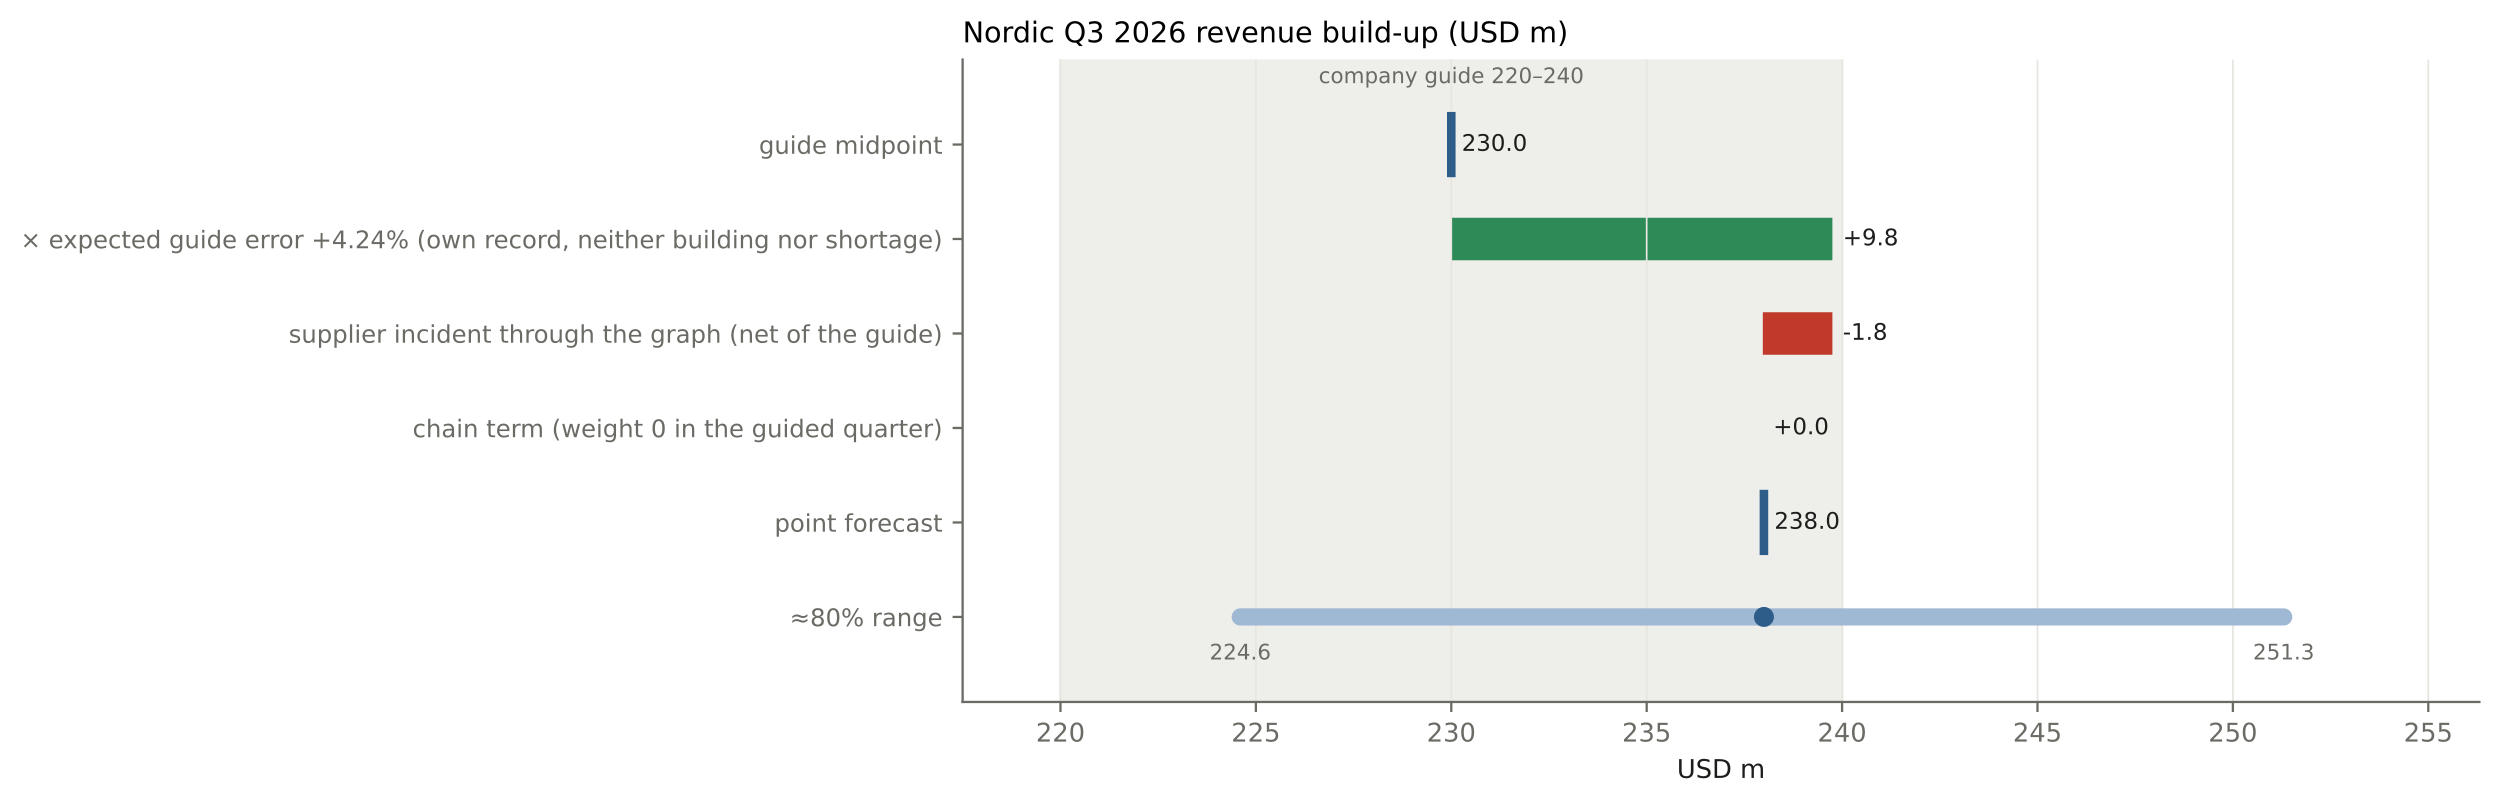
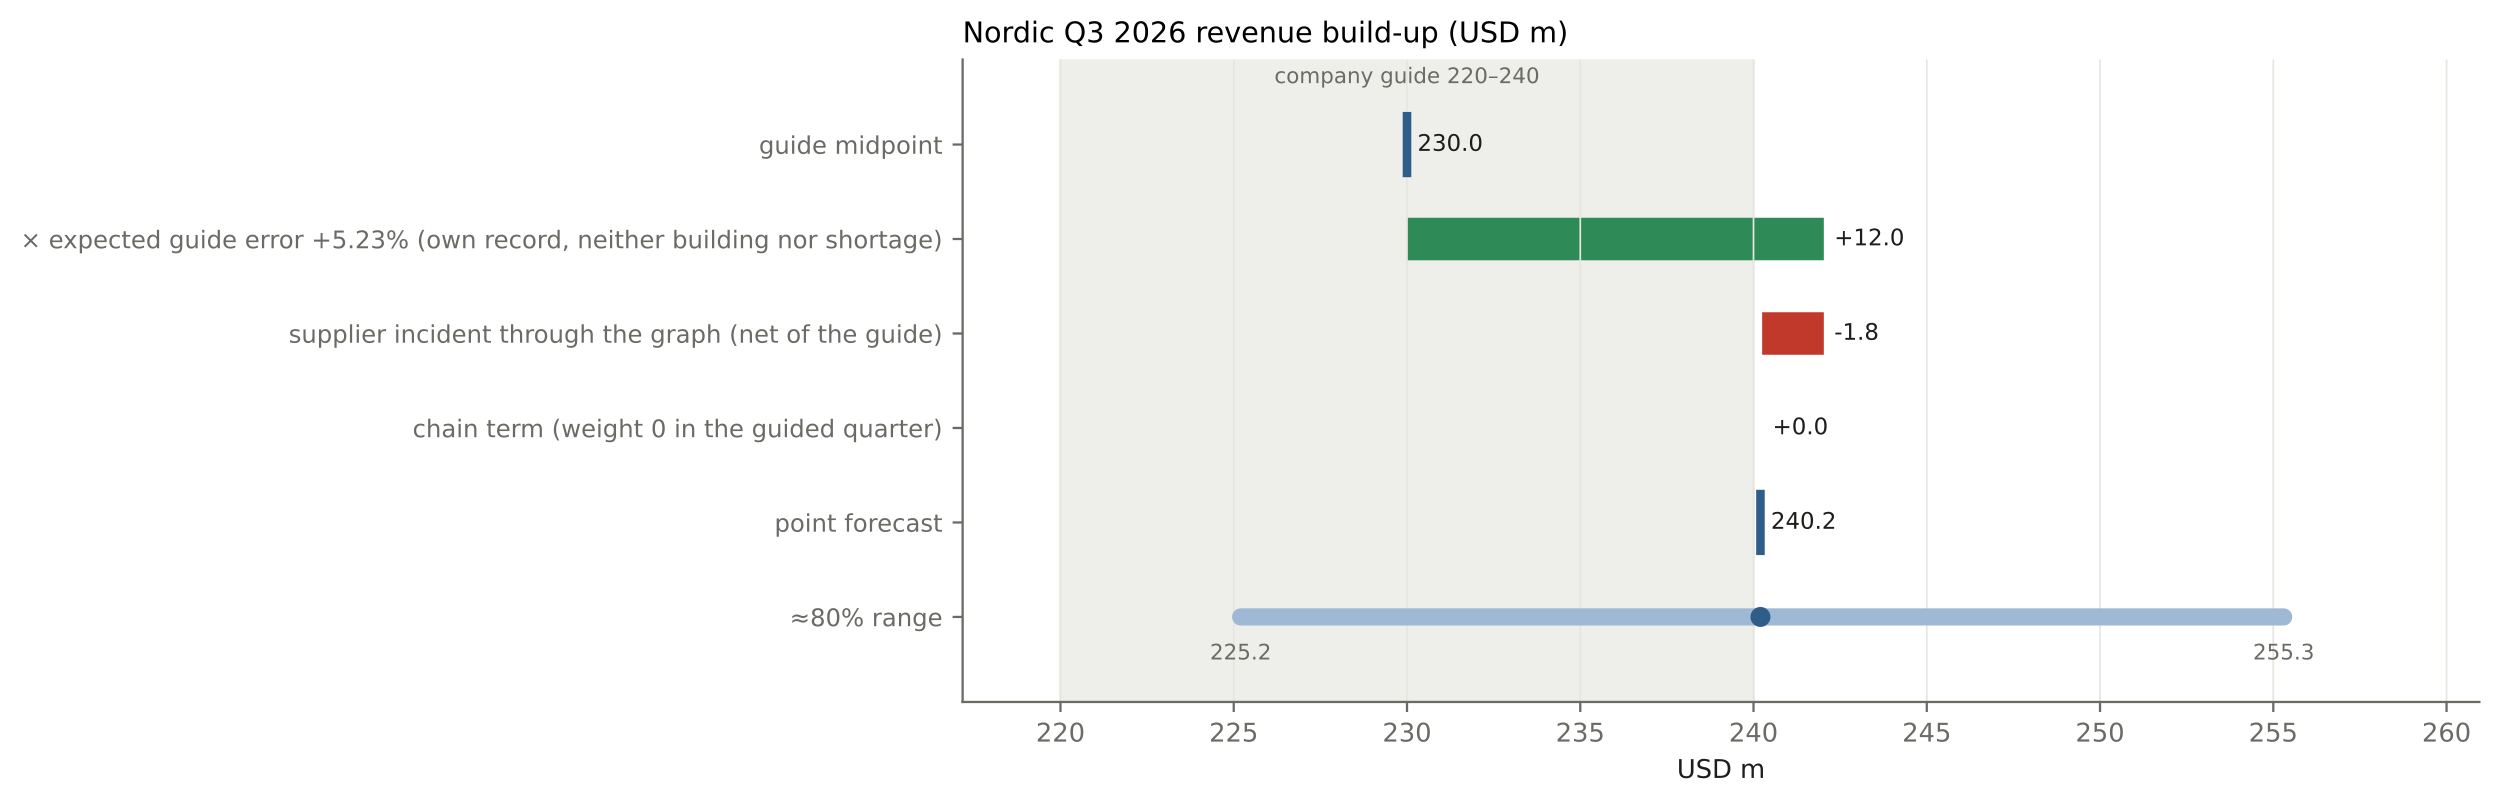
<svg xmlns="http://www.w3.org/2000/svg" xmlns:xlink="http://www.w3.org/1999/xlink" width="873.728pt" height="280.951pt" viewBox="0 0 873.728 280.951" version="1.1">
  <defs>
    <style type="text/css">*{stroke-linejoin: round; stroke-linecap: butt}</style>
  </defs>
  <g id="figure_1">
    <g id="patch_1">
      <path d="M -0 280.951  L 873.728 280.951  L 873.728 0  L -0 0  z " style="fill: #ffffff" />
    </g>
    <g id="axes_1">
      <g id="patch_2">
        <path d="M 336.428 245.33  L 866.528 245.33  L 866.528 20.798  L 336.428 20.798  z " style="fill: #ffffff" />
      </g>
      <g id="patch_3">
-         <path d="M 370.628 245.33  L 643.791 245.33  L 643.791 20.798  L 370.628 20.798  z " clip-path="url(#p7c34f5ca79)" style="fill: #eeeeea; stroke: #eeeeea; stroke-linejoin: miter" />
+         <path d="M 370.628 245.33  L 612.838 245.33  L 612.838 20.798  L 370.628 20.798  z " clip-path="url(#p7c34f5ca79)" style="fill: #eeeeea; stroke: #eeeeea; stroke-linejoin: miter" />
      </g>
      <g id="patch_4">
-         <path d="M 507.21 90.965  L 640.404 90.965  L 640.404 76.106  L 507.21 76.106  z " clip-path="url(#p7c34f5ca79)" style="fill: #2e8b57" />
+         <path d="M 491.733 90.965  L 637.41 90.965  L 637.41 76.106  L 491.733 76.106  z " clip-path="url(#p7c34f5ca79)" style="fill: #2e8b57" />
      </g>
      <g id="patch_5">
-         <path d="M 640.404 123.984  L 616.093 123.984  L 616.093 109.125  L 640.404 109.125  z " clip-path="url(#p7c34f5ca79)" style="fill: #c0392b" />
+         <path d="M 637.41 123.984  L 615.854 123.984  L 615.854 109.125  L 637.41 109.125  z " clip-path="url(#p7c34f5ca79)" style="fill: #c0392b" />
      </g>
      <g id="patch_6">
-         <path d="M 616.093 157.004  L 616.093 157.004  L 616.093 142.145  L 616.093 142.145  z " clip-path="url(#p7c34f5ca79)" style="fill: #2e8b57" />
+         <path d="M 615.854 157.004  L 615.854 157.004  L 615.854 142.145  L 615.854 142.145  z " clip-path="url(#p7c34f5ca79)" style="fill: #2e8b57" />
      </g>
      <g id="matplotlib.axis_1">
        <g id="xtick_1">
          <g id="line2d_1">
            <path d="M 370.628 245.33  L 370.628 20.798  " clip-path="url(#p7c34f5ca79)" style="fill: none; stroke: #e6e5df; stroke-width: 0.6; stroke-linecap: square" />
          </g>
          <g id="line2d_2">
            <defs>
              <path id="m62ea344648" d="M 0 0  L 0 3.5  " style="stroke: #6b6b66; stroke-width: 0.8" />
            </defs>
            <g>
              <use xlink:href="#m62ea344648" x="370.628" y="245.33" style="fill: #6b6b66; stroke: #6b6b66; stroke-width: 0.8" />
            </g>
          </g>
          <g id="text_1">
            <text style="font-size: 9px; font-family: 'DejaVu Sans', 'Bitstream Vera Sans', 'Computer Modern Sans Serif', 'Lucida Grande', 'Verdana', 'Geneva', 'Lucid', 'Arial', 'Helvetica', 'Avant Garde', sans-serif; text-anchor: middle; fill: #6b6b66" x="370.628" y="259.169" transform="rotate(-0 370.6284 259.169)">220</text>
          </g>
        </g>
        <g id="xtick_2">
          <g id="line2d_3">
-             <path d="M 438.919 245.33  L 438.919 20.798  " clip-path="url(#p7c34f5ca79)" style="fill: none; stroke: #e6e5df; stroke-width: 0.6; stroke-linecap: square" />
+             <path d="M 431.181 245.33  L 431.181 20.798  " clip-path="url(#p7c34f5ca79)" style="fill: none; stroke: #e6e5df; stroke-width: 0.6; stroke-linecap: square" />
          </g>
          <g id="line2d_4">
            <g>
-               <use xlink:href="#m62ea344648" x="438.919" y="245.33" style="fill: #6b6b66; stroke: #6b6b66; stroke-width: 0.8" />
+               <use xlink:href="#m62ea344648" x="431.181" y="245.33" style="fill: #6b6b66; stroke: #6b6b66; stroke-width: 0.8" />
            </g>
          </g>
          <g id="text_2">
-             <text style="font-size: 9px; font-family: 'DejaVu Sans', 'Bitstream Vera Sans', 'Computer Modern Sans Serif', 'Lucida Grande', 'Verdana', 'Geneva', 'Lucid', 'Arial', 'Helvetica', 'Avant Garde', sans-serif; text-anchor: middle; fill: #6b6b66" x="438.919" y="259.169" transform="rotate(-0 438.9191 259.169)">225</text>
+             <text style="font-size: 9px; font-family: 'DejaVu Sans', 'Bitstream Vera Sans', 'Computer Modern Sans Serif', 'Lucida Grande', 'Verdana', 'Geneva', 'Lucid', 'Arial', 'Helvetica', 'Avant Garde', sans-serif; text-anchor: middle; fill: #6b6b66" x="431.181" y="259.169" transform="rotate(-0 431.1808 259.169)">225</text>
          </g>
        </g>
        <g id="xtick_3">
          <g id="line2d_5">
-             <path d="M 507.21 245.33  L 507.21 20.798  " clip-path="url(#p7c34f5ca79)" style="fill: none; stroke: #e6e5df; stroke-width: 0.6; stroke-linecap: square" />
+             <path d="M 491.733 245.33  L 491.733 20.798  " clip-path="url(#p7c34f5ca79)" style="fill: none; stroke: #e6e5df; stroke-width: 0.6; stroke-linecap: square" />
          </g>
          <g id="line2d_6">
            <g>
-               <use xlink:href="#m62ea344648" x="507.21" y="245.33" style="fill: #6b6b66; stroke: #6b6b66; stroke-width: 0.8" />
+               <use xlink:href="#m62ea344648" x="491.733" y="245.33" style="fill: #6b6b66; stroke: #6b6b66; stroke-width: 0.8" />
            </g>
          </g>
          <g id="text_3">
-             <text style="font-size: 9px; font-family: 'DejaVu Sans', 'Bitstream Vera Sans', 'Computer Modern Sans Serif', 'Lucida Grande', 'Verdana', 'Geneva', 'Lucid', 'Arial', 'Helvetica', 'Avant Garde', sans-serif; text-anchor: middle; fill: #6b6b66" x="507.21" y="259.169" transform="rotate(-0 507.2098 259.169)">230</text>
+             <text style="font-size: 9px; font-family: 'DejaVu Sans', 'Bitstream Vera Sans', 'Computer Modern Sans Serif', 'Lucida Grande', 'Verdana', 'Geneva', 'Lucid', 'Arial', 'Helvetica', 'Avant Garde', sans-serif; text-anchor: middle; fill: #6b6b66" x="491.733" y="259.169" transform="rotate(-0 491.7332 259.169)">230</text>
          </g>
        </g>
        <g id="xtick_4">
          <g id="line2d_7">
-             <path d="M 575.501 245.33  L 575.501 20.798  " clip-path="url(#p7c34f5ca79)" style="fill: none; stroke: #e6e5df; stroke-width: 0.6; stroke-linecap: square" />
+             <path d="M 552.286 245.33  L 552.286 20.798  " clip-path="url(#p7c34f5ca79)" style="fill: none; stroke: #e6e5df; stroke-width: 0.6; stroke-linecap: square" />
          </g>
          <g id="line2d_8">
            <g>
-               <use xlink:href="#m62ea344648" x="575.501" y="245.33" style="fill: #6b6b66; stroke: #6b6b66; stroke-width: 0.8" />
+               <use xlink:href="#m62ea344648" x="552.286" y="245.33" style="fill: #6b6b66; stroke: #6b6b66; stroke-width: 0.8" />
            </g>
          </g>
          <g id="text_4">
-             <text style="font-size: 9px; font-family: 'DejaVu Sans', 'Bitstream Vera Sans', 'Computer Modern Sans Serif', 'Lucida Grande', 'Verdana', 'Geneva', 'Lucid', 'Arial', 'Helvetica', 'Avant Garde', sans-serif; text-anchor: middle; fill: #6b6b66" x="575.501" y="259.169" transform="rotate(-0 575.5006 259.169)">235</text>
+             <text style="font-size: 9px; font-family: 'DejaVu Sans', 'Bitstream Vera Sans', 'Computer Modern Sans Serif', 'Lucida Grande', 'Verdana', 'Geneva', 'Lucid', 'Arial', 'Helvetica', 'Avant Garde', sans-serif; text-anchor: middle; fill: #6b6b66" x="552.286" y="259.169" transform="rotate(-0 552.2856 259.169)">235</text>
          </g>
        </g>
        <g id="xtick_5">
          <g id="line2d_9">
-             <path d="M 643.791 245.33  L 643.791 20.798  " clip-path="url(#p7c34f5ca79)" style="fill: none; stroke: #e6e5df; stroke-width: 0.6; stroke-linecap: square" />
+             <path d="M 612.838 245.33  L 612.838 20.798  " clip-path="url(#p7c34f5ca79)" style="fill: none; stroke: #e6e5df; stroke-width: 0.6; stroke-linecap: square" />
          </g>
          <g id="line2d_10">
            <g>
-               <use xlink:href="#m62ea344648" x="643.791" y="245.33" style="fill: #6b6b66; stroke: #6b6b66; stroke-width: 0.8" />
+               <use xlink:href="#m62ea344648" x="612.838" y="245.33" style="fill: #6b6b66; stroke: #6b6b66; stroke-width: 0.8" />
            </g>
          </g>
          <g id="text_5">
-             <text style="font-size: 9px; font-family: 'DejaVu Sans', 'Bitstream Vera Sans', 'Computer Modern Sans Serif', 'Lucida Grande', 'Verdana', 'Geneva', 'Lucid', 'Arial', 'Helvetica', 'Avant Garde', sans-serif; text-anchor: middle; fill: #6b6b66" x="643.791" y="259.169" transform="rotate(-0 643.7913 259.169)">240</text>
+             <text style="font-size: 9px; font-family: 'DejaVu Sans', 'Bitstream Vera Sans', 'Computer Modern Sans Serif', 'Lucida Grande', 'Verdana', 'Geneva', 'Lucid', 'Arial', 'Helvetica', 'Avant Garde', sans-serif; text-anchor: middle; fill: #6b6b66" x="612.838" y="259.169" transform="rotate(-0 612.838 259.169)">240</text>
          </g>
        </g>
        <g id="xtick_6">
          <g id="line2d_11">
-             <path d="M 712.082 245.33  L 712.082 20.798  " clip-path="url(#p7c34f5ca79)" style="fill: none; stroke: #e6e5df; stroke-width: 0.6; stroke-linecap: square" />
+             <path d="M 673.39 245.33  L 673.39 20.798  " clip-path="url(#p7c34f5ca79)" style="fill: none; stroke: #e6e5df; stroke-width: 0.6; stroke-linecap: square" />
          </g>
          <g id="line2d_12">
            <g>
-               <use xlink:href="#m62ea344648" x="712.082" y="245.33" style="fill: #6b6b66; stroke: #6b6b66; stroke-width: 0.8" />
+               <use xlink:href="#m62ea344648" x="673.39" y="245.33" style="fill: #6b6b66; stroke: #6b6b66; stroke-width: 0.8" />
            </g>
          </g>
          <g id="text_6">
-             <text style="font-size: 9px; font-family: 'DejaVu Sans', 'Bitstream Vera Sans', 'Computer Modern Sans Serif', 'Lucida Grande', 'Verdana', 'Geneva', 'Lucid', 'Arial', 'Helvetica', 'Avant Garde', sans-serif; text-anchor: middle; fill: #6b6b66" x="712.082" y="259.169" transform="rotate(-0 712.082 259.169)">245</text>
+             <text style="font-size: 9px; font-family: 'DejaVu Sans', 'Bitstream Vera Sans', 'Computer Modern Sans Serif', 'Lucida Grande', 'Verdana', 'Geneva', 'Lucid', 'Arial', 'Helvetica', 'Avant Garde', sans-serif; text-anchor: middle; fill: #6b6b66" x="673.39" y="259.169" transform="rotate(-0 673.3904 259.169)">245</text>
          </g>
        </g>
        <g id="xtick_7">
          <g id="line2d_13">
-             <path d="M 780.373 245.33  L 780.373 20.798  " clip-path="url(#p7c34f5ca79)" style="fill: none; stroke: #e6e5df; stroke-width: 0.6; stroke-linecap: square" />
+             <path d="M 733.943 245.33  L 733.943 20.798  " clip-path="url(#p7c34f5ca79)" style="fill: none; stroke: #e6e5df; stroke-width: 0.6; stroke-linecap: square" />
          </g>
          <g id="line2d_14">
            <g>
-               <use xlink:href="#m62ea344648" x="780.373" y="245.33" style="fill: #6b6b66; stroke: #6b6b66; stroke-width: 0.8" />
+               <use xlink:href="#m62ea344648" x="733.943" y="245.33" style="fill: #6b6b66; stroke: #6b6b66; stroke-width: 0.8" />
            </g>
          </g>
          <g id="text_7">
-             <text style="font-size: 9px; font-family: 'DejaVu Sans', 'Bitstream Vera Sans', 'Computer Modern Sans Serif', 'Lucida Grande', 'Verdana', 'Geneva', 'Lucid', 'Arial', 'Helvetica', 'Avant Garde', sans-serif; text-anchor: middle; fill: #6b6b66" x="780.373" y="259.169" transform="rotate(-0 780.3728 259.169)">250</text>
+             <text style="font-size: 9px; font-family: 'DejaVu Sans', 'Bitstream Vera Sans', 'Computer Modern Sans Serif', 'Lucida Grande', 'Verdana', 'Geneva', 'Lucid', 'Arial', 'Helvetica', 'Avant Garde', sans-serif; text-anchor: middle; fill: #6b6b66" x="733.943" y="259.169" transform="rotate(-0 733.9428 259.169)">250</text>
          </g>
        </g>
        <g id="xtick_8">
          <g id="line2d_15">
-             <path d="M 848.664 245.33  L 848.664 20.798  " clip-path="url(#p7c34f5ca79)" style="fill: none; stroke: #e6e5df; stroke-width: 0.6; stroke-linecap: square" />
+             <path d="M 794.495 245.33  L 794.495 20.798  " clip-path="url(#p7c34f5ca79)" style="fill: none; stroke: #e6e5df; stroke-width: 0.6; stroke-linecap: square" />
          </g>
          <g id="line2d_16">
            <g>
-               <use xlink:href="#m62ea344648" x="848.664" y="245.33" style="fill: #6b6b66; stroke: #6b6b66; stroke-width: 0.8" />
+               <use xlink:href="#m62ea344648" x="794.495" y="245.33" style="fill: #6b6b66; stroke: #6b6b66; stroke-width: 0.8" />
            </g>
          </g>
          <g id="text_8">
-             <text style="font-size: 9px; font-family: 'DejaVu Sans', 'Bitstream Vera Sans', 'Computer Modern Sans Serif', 'Lucida Grande', 'Verdana', 'Geneva', 'Lucid', 'Arial', 'Helvetica', 'Avant Garde', sans-serif; text-anchor: middle; fill: #6b6b66" x="848.664" y="259.169" transform="rotate(-0 848.6635 259.169)">255</text>
-           </g>
-         </g>
-         <g id="text_9">
+             <text style="font-size: 9px; font-family: 'DejaVu Sans', 'Bitstream Vera Sans', 'Computer Modern Sans Serif', 'Lucida Grande', 'Verdana', 'Geneva', 'Lucid', 'Arial', 'Helvetica', 'Avant Garde', sans-serif; text-anchor: middle; fill: #6b6b66" x="794.495" y="259.169" transform="rotate(-0 794.4952 259.169)">255</text>
+           </g>
+         </g>
+         <g id="xtick_9">
+           <g id="line2d_17">
+             <path d="M 855.048 245.33  L 855.048 20.798  " clip-path="url(#p7c34f5ca79)" style="fill: none; stroke: #e6e5df; stroke-width: 0.6; stroke-linecap: square" />
+           </g>
+           <g id="line2d_18">
+             <g>
+               <use xlink:href="#m62ea344648" x="855.048" y="245.33" style="fill: #6b6b66; stroke: #6b6b66; stroke-width: 0.8" />
+             </g>
+           </g>
+           <g id="text_9">
+             <text style="font-size: 9px; font-family: 'DejaVu Sans', 'Bitstream Vera Sans', 'Computer Modern Sans Serif', 'Lucida Grande', 'Verdana', 'Geneva', 'Lucid', 'Arial', 'Helvetica', 'Avant Garde', sans-serif; text-anchor: middle; fill: #6b6b66" x="855.048" y="259.169" transform="rotate(-0 855.0476 259.169)">260</text>
+           </g>
+         </g>
+         <g id="text_10">
          <text style="font-size: 9px; font-family: 'DejaVu Sans', 'Bitstream Vera Sans', 'Computer Modern Sans Serif', 'Lucida Grande', 'Verdana', 'Geneva', 'Lucid', 'Arial', 'Helvetica', 'Avant Garde', sans-serif; text-anchor: middle; fill: #1d1d1b" x="601.478" y="271.879" transform="rotate(-0 601.4784 271.8793)">USD m</text>
        </g>
      </g>
      <g id="matplotlib.axis_2">
        <g id="ytick_1">
-           <g id="line2d_17">
+           <g id="line2d_19">
            <defs>
              <path id="mf55f4cc9b7" d="M 0 0  L -3.5 0  " style="stroke: #6b6b66; stroke-width: 0.8" />
            </defs>
            <g>
              <use xlink:href="#mf55f4cc9b7" x="336.428" y="182.594" style="fill: #6b6b66; stroke: #6b6b66; stroke-width: 0.8" />
            </g>
          </g>
-           <g id="text_10">
+           <g id="text_11">
            <text style="font-size: 8.5px; font-family: 'DejaVu Sans', 'Bitstream Vera Sans', 'Computer Modern Sans Serif', 'Lucida Grande', 'Verdana', 'Geneva', 'Lucid', 'Arial', 'Helvetica', 'Avant Garde', sans-serif; text-anchor: end; fill: #6b6b66" x="329.428" y="185.823" transform="rotate(-0 329.4284 185.8229)">point forecast</text>
          </g>
        </g>
        <g id="ytick_2">
-           <g id="line2d_18">
+           <g id="line2d_20">
            <g>
              <use xlink:href="#mf55f4cc9b7" x="336.428" y="149.574" style="fill: #6b6b66; stroke: #6b6b66; stroke-width: 0.8" />
            </g>
          </g>
-           <g id="text_11">
+           <g id="text_12">
            <text style="font-size: 8.5px; font-family: 'DejaVu Sans', 'Bitstream Vera Sans', 'Computer Modern Sans Serif', 'Lucida Grande', 'Verdana', 'Geneva', 'Lucid', 'Arial', 'Helvetica', 'Avant Garde', sans-serif; text-anchor: end; fill: #6b6b66" x="329.428" y="152.803" transform="rotate(-0 329.4284 152.8035)">chain term (weight 0 in the guided quarter)</text>
          </g>
        </g>
        <g id="ytick_3">
-           <g id="line2d_19">
+           <g id="line2d_21">
            <g>
              <use xlink:href="#mf55f4cc9b7" x="336.428" y="116.555" style="fill: #6b6b66; stroke: #6b6b66; stroke-width: 0.8" />
            </g>
          </g>
-           <g id="text_12">
+           <g id="text_13">
            <text style="font-size: 8.5px; font-family: 'DejaVu Sans', 'Bitstream Vera Sans', 'Computer Modern Sans Serif', 'Lucida Grande', 'Verdana', 'Geneva', 'Lucid', 'Arial', 'Helvetica', 'Avant Garde', sans-serif; text-anchor: end; fill: #6b6b66" x="329.428" y="119.784" transform="rotate(-0 329.4284 119.7841)">supplier incident through the graph (net of the guide)</text>
          </g>
        </g>
        <g id="ytick_4">
-           <g id="line2d_20">
+           <g id="line2d_22">
            <g>
              <use xlink:href="#mf55f4cc9b7" x="336.428" y="83.535" style="fill: #6b6b66; stroke: #6b6b66; stroke-width: 0.8" />
            </g>
          </g>
-           <g id="text_13">
-             <text style="font-size: 8.5px; font-family: 'DejaVu Sans', 'Bitstream Vera Sans', 'Computer Modern Sans Serif', 'Lucida Grande', 'Verdana', 'Geneva', 'Lucid', 'Arial', 'Helvetica', 'Avant Garde', sans-serif; text-anchor: end; fill: #6b6b66" x="329.428" y="86.765" transform="rotate(-0 329.4284 86.76466)">× expected guide error +4.24% (own record, neither building nor shortage)</text>
+           <g id="text_14">
+             <text style="font-size: 8.5px; font-family: 'DejaVu Sans', 'Bitstream Vera Sans', 'Computer Modern Sans Serif', 'Lucida Grande', 'Verdana', 'Geneva', 'Lucid', 'Arial', 'Helvetica', 'Avant Garde', sans-serif; text-anchor: end; fill: #6b6b66" x="329.428" y="86.765" transform="rotate(-0 329.4284 86.76466)">× expected guide error +5.23% (own record, neither building nor shortage)</text>
          </g>
        </g>
        <g id="ytick_5">
-           <g id="line2d_21">
+           <g id="line2d_23">
            <g>
              <use xlink:href="#mf55f4cc9b7" x="336.428" y="50.516" style="fill: #6b6b66; stroke: #6b6b66; stroke-width: 0.8" />
            </g>
          </g>
-           <g id="text_14">
+           <g id="text_15">
            <text style="font-size: 8.5px; font-family: 'DejaVu Sans', 'Bitstream Vera Sans', 'Computer Modern Sans Serif', 'Lucida Grande', 'Verdana', 'Geneva', 'Lucid', 'Arial', 'Helvetica', 'Avant Garde', sans-serif; text-anchor: end; fill: #6b6b66" x="329.428" y="53.745" transform="rotate(-0 329.4284 53.74524)">guide midpoint</text>
          </g>
        </g>
        <g id="ytick_6">
-           <g id="line2d_22">
+           <g id="line2d_24">
            <g>
              <use xlink:href="#mf55f4cc9b7" x="336.428" y="215.613" style="fill: #6b6b66; stroke: #6b6b66; stroke-width: 0.8" />
            </g>
          </g>
-           <g id="text_15">
+           <g id="text_16">
            <text style="font-size: 8.5px; font-family: 'DejaVu Sans', 'Bitstream Vera Sans', 'Computer Modern Sans Serif', 'Lucida Grande', 'Verdana', 'Geneva', 'Lucid', 'Arial', 'Helvetica', 'Avant Garde', sans-serif; text-anchor: end; fill: #6b6b66" x="329.428" y="218.842" transform="rotate(-0 329.4284 218.8423)">≈80% range</text>
          </g>
        </g>
      </g>
-       <g id="line2d_23">
-         <path d="M 507.21 60.422  L 507.21 40.61  " clip-path="url(#p7c34f5ca79)" style="fill: none; stroke: #2f5d8a; stroke-width: 3; stroke-linecap: square" />
-       </g>
-       <g id="line2d_24">
-         <path d="M 616.475 192.499  L 616.475 172.688  " clip-path="url(#p7c34f5ca79)" style="fill: none; stroke: #2f5d8a; stroke-width: 3; stroke-linecap: square" />
-       </g>
      <g id="line2d_25">
-         <path d="M 433.456 215.613  L 798.128 215.613  " clip-path="url(#p7c34f5ca79)" style="fill: none; stroke: #9fb8d3; stroke-width: 6; stroke-linecap: round" />
+         <path d="M 491.733 60.422  L 491.733 40.61  " clip-path="url(#p7c34f5ca79)" style="fill: none; stroke: #2f5d8a; stroke-width: 3; stroke-linecap: square" />
      </g>
      <g id="line2d_26">
+         <path d="M 615.26 192.499  L 615.26 172.688  " clip-path="url(#p7c34f5ca79)" style="fill: none; stroke: #2f5d8a; stroke-width: 3; stroke-linecap: square" />
+       </g>
+       <g id="line2d_27">
+         <path d="M 433.603 215.613  L 798.128 215.613  " clip-path="url(#p7c34f5ca79)" style="fill: none; stroke: #9fb8d3; stroke-width: 6; stroke-linecap: round" />
+       </g>
+       <g id="line2d_28">
        <defs>
          <path id="mc73199b32c" d="M 0 3  C 0.796 3 1.559 2.684 2.121 2.121  C 2.684 1.559 3 0.796 3 0  C 3 -0.796 2.684 -1.559 2.121 -2.121  C 1.559 -2.684 0.796 -3 0 -3  C -0.796 -3 -1.559 -2.684 -2.121 -2.121  C -2.684 -1.559 -3 -0.796 -3 0  C -3 0.796 -2.684 1.559 -2.121 2.121  C -1.559 2.684 -0.796 3 0 3  z " style="stroke: #2f5d8a" />
        </defs>
        <g clip-path="url(#p7c34f5ca79)">
-           <use xlink:href="#mc73199b32c" x="616.475" y="215.613" style="fill: #2f5d8a; stroke: #2f5d8a" />
+           <use xlink:href="#mc73199b32c" x="615.26" y="215.613" style="fill: #2f5d8a; stroke: #2f5d8a" />
        </g>
      </g>
      <g id="patch_7">
        <path d="M 336.428 245.33  L 336.428 20.798  " style="fill: none; stroke: #6b6b66; stroke-width: 0.8; stroke-linejoin: miter; stroke-linecap: square" />
      </g>
      <g id="patch_8">
        <path d="M 336.428 245.33  L 866.528 245.33  " style="fill: none; stroke: #6b6b66; stroke-width: 0.8; stroke-linejoin: miter; stroke-linecap: square" />
      </g>
-       <g id="text_16">
-         <text style="font-size: 8px; font-family: 'DejaVu Sans', 'Bitstream Vera Sans', 'Computer Modern Sans Serif', 'Lucida Grande', 'Verdana', 'Geneva', 'Lucid', 'Arial', 'Helvetica', 'Avant Garde', sans-serif; text-anchor: start; fill: #1d1d1b" x="510.857" y="52.723" transform="rotate(-0 510.8566 52.72341)">230.0</text>
-       </g>
      <g id="text_17">
-         <text style="font-size: 8px; font-family: 'DejaVu Sans', 'Bitstream Vera Sans', 'Computer Modern Sans Serif', 'Lucida Grande', 'Verdana', 'Geneva', 'Lucid', 'Arial', 'Helvetica', 'Avant Garde', sans-serif; text-anchor: start; fill: #1d1d1b" x="644.051" y="85.743" transform="rotate(-0 644.0508 85.74282)">+9.8</text>
+         <text style="font-size: 8px; font-family: 'DejaVu Sans', 'Bitstream Vera Sans', 'Computer Modern Sans Serif', 'Lucida Grande', 'Verdana', 'Geneva', 'Lucid', 'Arial', 'Helvetica', 'Avant Garde', sans-serif; text-anchor: start; fill: #1d1d1b" x="495.378" y="52.723" transform="rotate(-0 495.3784 52.72341)">230.0</text>
      </g>
      <g id="text_18">
-         <text style="font-size: 8px; font-family: 'DejaVu Sans', 'Bitstream Vera Sans', 'Computer Modern Sans Serif', 'Lucida Grande', 'Verdana', 'Geneva', 'Lucid', 'Arial', 'Helvetica', 'Avant Garde', sans-serif; text-anchor: start; fill: #1d1d1b" x="644.051" y="118.762" transform="rotate(-0 644.0508 118.7622)">-1.8</text>
+         <text style="font-size: 8px; font-family: 'DejaVu Sans', 'Bitstream Vera Sans', 'Computer Modern Sans Serif', 'Lucida Grande', 'Verdana', 'Geneva', 'Lucid', 'Arial', 'Helvetica', 'Avant Garde', sans-serif; text-anchor: start; fill: #1d1d1b" x="641.055" y="85.743" transform="rotate(-0 641.0554 85.74282)">+12.0</text>
      </g>
      <g id="text_19">
-         <text style="font-size: 8px; font-family: 'DejaVu Sans', 'Bitstream Vera Sans', 'Computer Modern Sans Serif', 'Lucida Grande', 'Verdana', 'Geneva', 'Lucid', 'Arial', 'Helvetica', 'Avant Garde', sans-serif; text-anchor: start; fill: #1d1d1b" x="619.739" y="151.782" transform="rotate(-0 619.7393 151.7816)">+0.0</text>
+         <text style="font-size: 8px; font-family: 'DejaVu Sans', 'Bitstream Vera Sans', 'Computer Modern Sans Serif', 'Lucida Grande', 'Verdana', 'Geneva', 'Lucid', 'Arial', 'Helvetica', 'Avant Garde', sans-serif; text-anchor: start; fill: #1d1d1b" x="641.055" y="118.762" transform="rotate(-0 641.0554 118.7622)">-1.8</text>
      </g>
      <g id="text_20">
-         <text style="font-size: 8px; font-family: 'DejaVu Sans', 'Bitstream Vera Sans', 'Computer Modern Sans Serif', 'Lucida Grande', 'Verdana', 'Geneva', 'Lucid', 'Arial', 'Helvetica', 'Avant Garde', sans-serif; text-anchor: start; fill: #1d1d1b" x="620.122" y="184.801" transform="rotate(-0 620.1217 184.8011)">238.0</text>
+         <text style="font-size: 8px; font-family: 'DejaVu Sans', 'Bitstream Vera Sans', 'Computer Modern Sans Serif', 'Lucida Grande', 'Verdana', 'Geneva', 'Lucid', 'Arial', 'Helvetica', 'Avant Garde', sans-serif; text-anchor: start; fill: #1d1d1b" x="619.499" y="151.782" transform="rotate(-0 619.4988 151.7816)">+0.0</text>
      </g>
      <g id="text_21">
-         <text style="font-size: 7.5px; font-family: 'DejaVu Sans', 'Bitstream Vera Sans', 'Computer Modern Sans Serif', 'Lucida Grande', 'Verdana', 'Geneva', 'Lucid', 'Arial', 'Helvetica', 'Avant Garde', sans-serif; text-anchor: middle; fill: #6b6b66" x="433.456" y="230.472" transform="rotate(-0 433.4558 230.4717)">224.6</text>
+         <text style="font-size: 8px; font-family: 'DejaVu Sans', 'Bitstream Vera Sans', 'Computer Modern Sans Serif', 'Lucida Grande', 'Verdana', 'Geneva', 'Lucid', 'Arial', 'Helvetica', 'Avant Garde', sans-serif; text-anchor: start; fill: #1d1d1b" x="618.905" y="184.801" transform="rotate(-0 618.9053 184.8011)">240.2</text>
      </g>
      <g id="text_22">
-         <text style="font-size: 7.5px; font-family: 'DejaVu Sans', 'Bitstream Vera Sans', 'Computer Modern Sans Serif', 'Lucida Grande', 'Verdana', 'Geneva', 'Lucid', 'Arial', 'Helvetica', 'Avant Garde', sans-serif; text-anchor: middle; fill: #6b6b66" x="798.128" y="230.472" transform="rotate(-0 798.1284 230.4717)">251.3</text>
+         <text style="font-size: 7.5px; font-family: 'DejaVu Sans', 'Bitstream Vera Sans', 'Computer Modern Sans Serif', 'Lucida Grande', 'Verdana', 'Geneva', 'Lucid', 'Arial', 'Helvetica', 'Avant Garde', sans-serif; text-anchor: middle; fill: #6b6b66" x="433.603" y="230.472" transform="rotate(-0 433.6029 230.4717)">225.2</text>
      </g>
      <g id="text_23">
-         <text style="font-size: 7.5px; font-family: 'DejaVu Sans', 'Bitstream Vera Sans', 'Computer Modern Sans Serif', 'Lucida Grande', 'Verdana', 'Geneva', 'Lucid', 'Arial', 'Helvetica', 'Avant Garde', sans-serif; text-anchor: middle; fill: #6b6b66" x="507.21" y="29.053" transform="rotate(-0 507.2098 29.05329)">company guide 220–240</text>
+         <text style="font-size: 7.5px; font-family: 'DejaVu Sans', 'Bitstream Vera Sans', 'Computer Modern Sans Serif', 'Lucida Grande', 'Verdana', 'Geneva', 'Lucid', 'Arial', 'Helvetica', 'Avant Garde', sans-serif; text-anchor: middle; fill: #6b6b66" x="798.128" y="230.472" transform="rotate(-0 798.1284 230.4717)">255.3</text>
      </g>
      <g id="text_24">
+         <text style="font-size: 7.5px; font-family: 'DejaVu Sans', 'Bitstream Vera Sans', 'Computer Modern Sans Serif', 'Lucida Grande', 'Verdana', 'Geneva', 'Lucid', 'Arial', 'Helvetica', 'Avant Garde', sans-serif; text-anchor: middle; fill: #6b6b66" x="491.733" y="29.053" transform="rotate(-0 491.7332 29.05329)">company guide 220–240</text>
+       </g>
+       <g id="text_25">
        <text style="font-size: 10px; font-family: 'DejaVu Sans', 'Bitstream Vera Sans', 'Computer Modern Sans Serif', 'Lucida Grande', 'Verdana', 'Geneva', 'Lucid', 'Arial', 'Helvetica', 'Avant Garde', sans-serif; text-anchor: start" x="336.428" y="14.798" transform="rotate(-0 336.4284 14.79844)">Nordic Q3 2026 revenue build-up (USD m)</text>
      </g>
    </g>
  </g>
  <defs>
    <clipPath id="p7c34f5ca79">
      <rect x="336.428" y="20.798" width="530.1" height="224.532" />
    </clipPath>
  </defs>
</svg>
